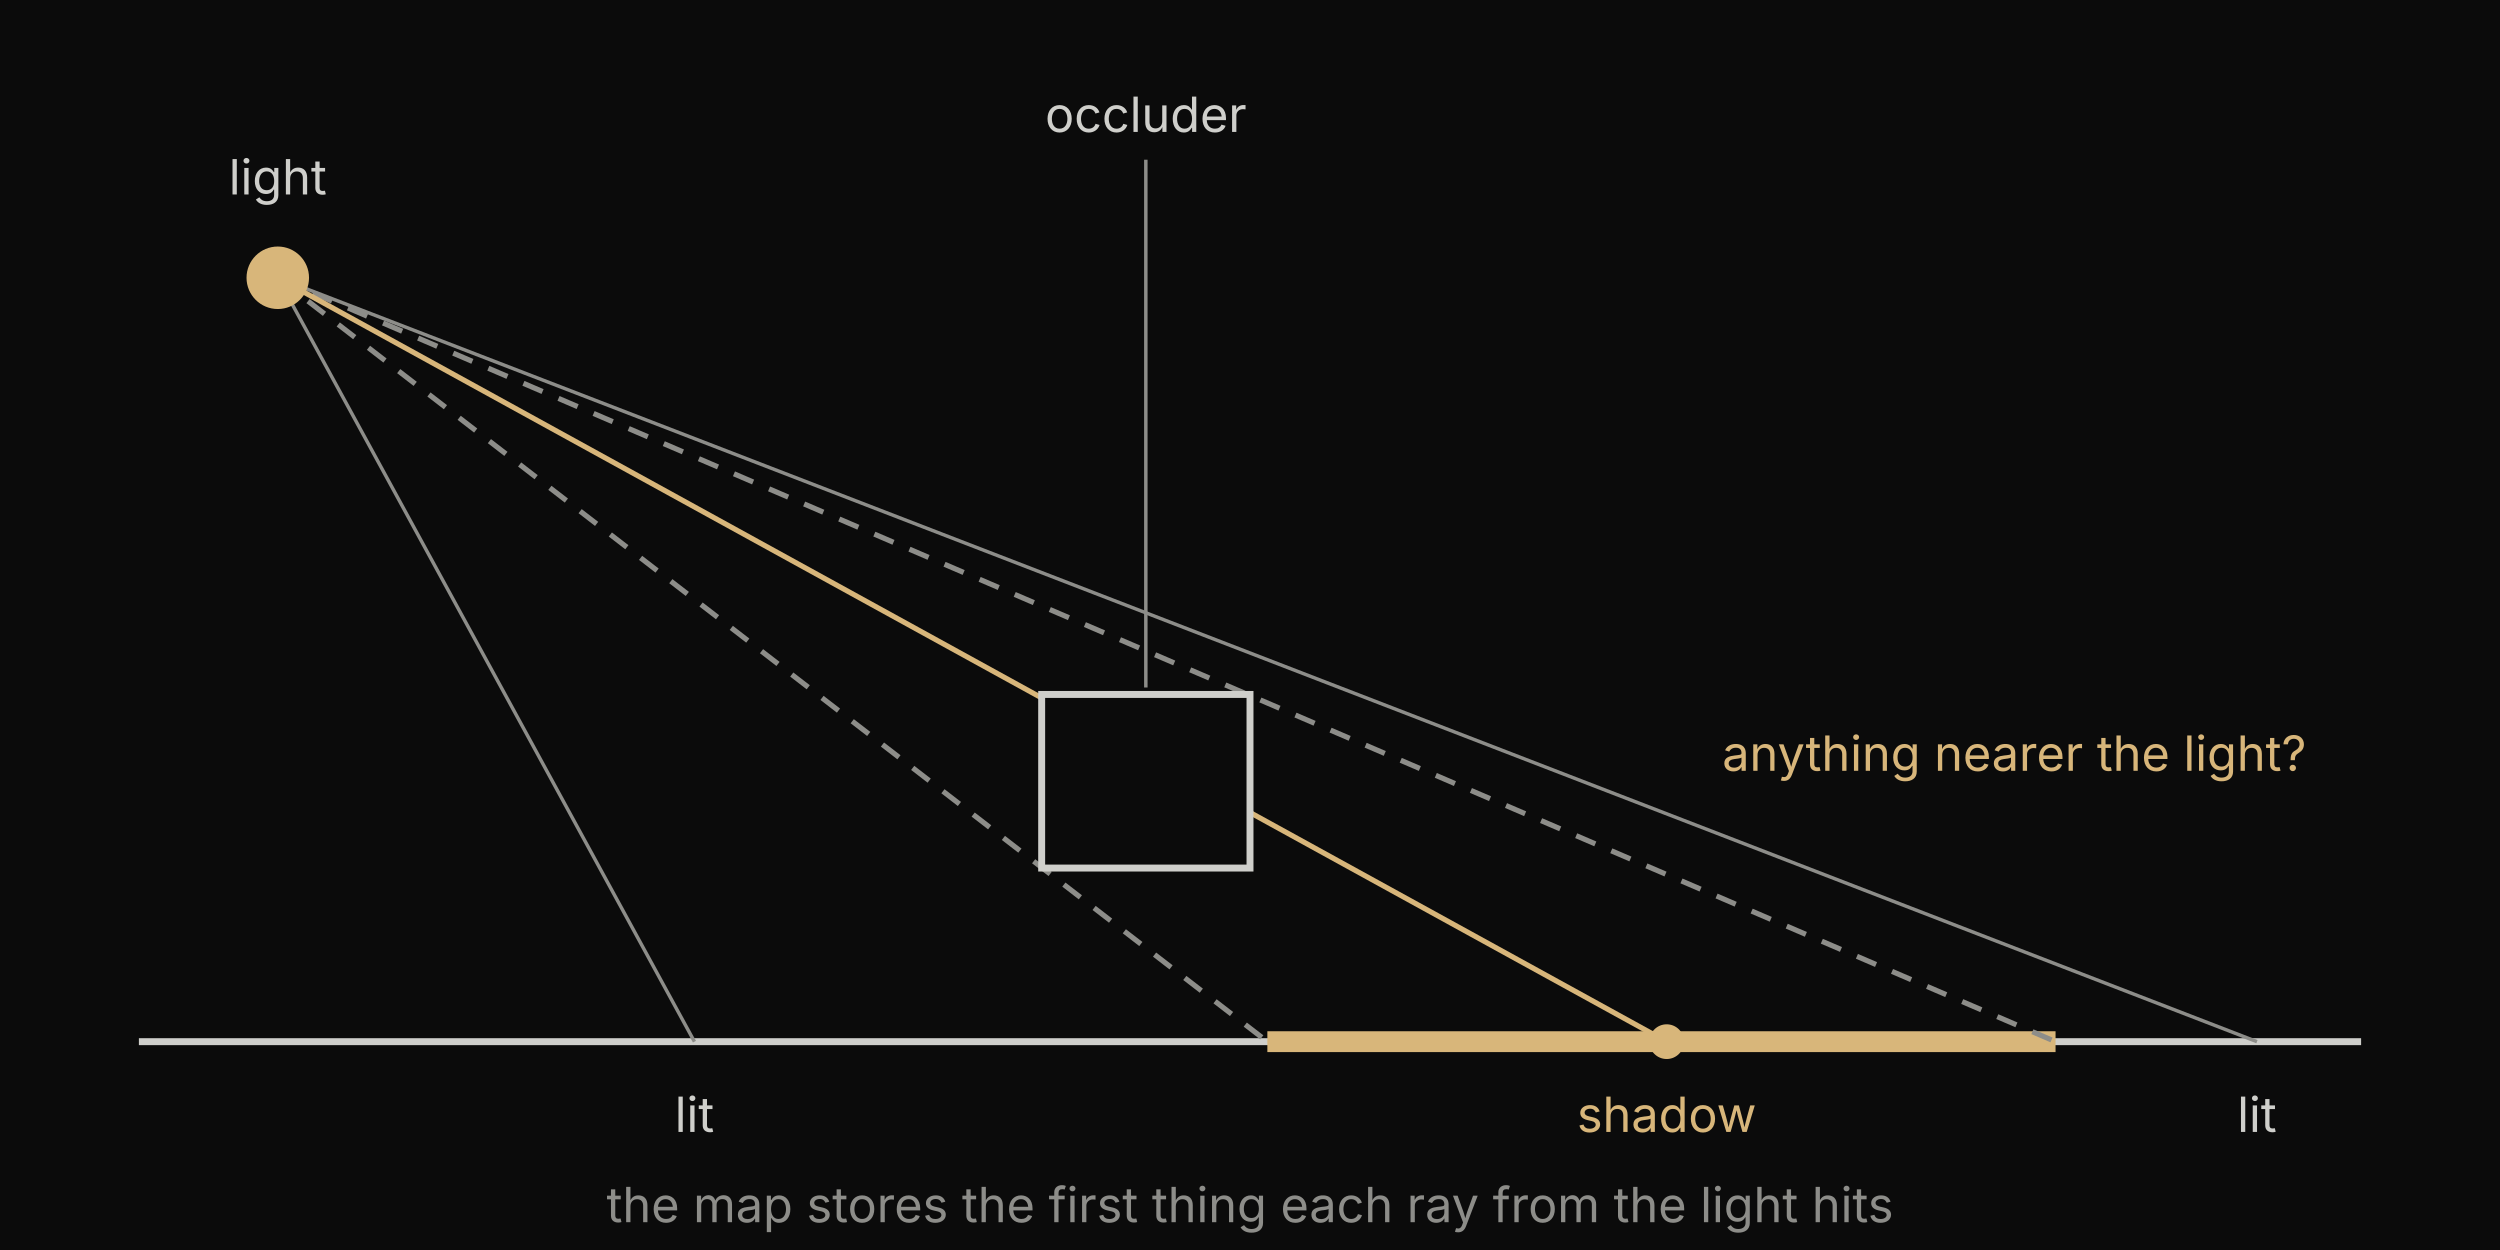
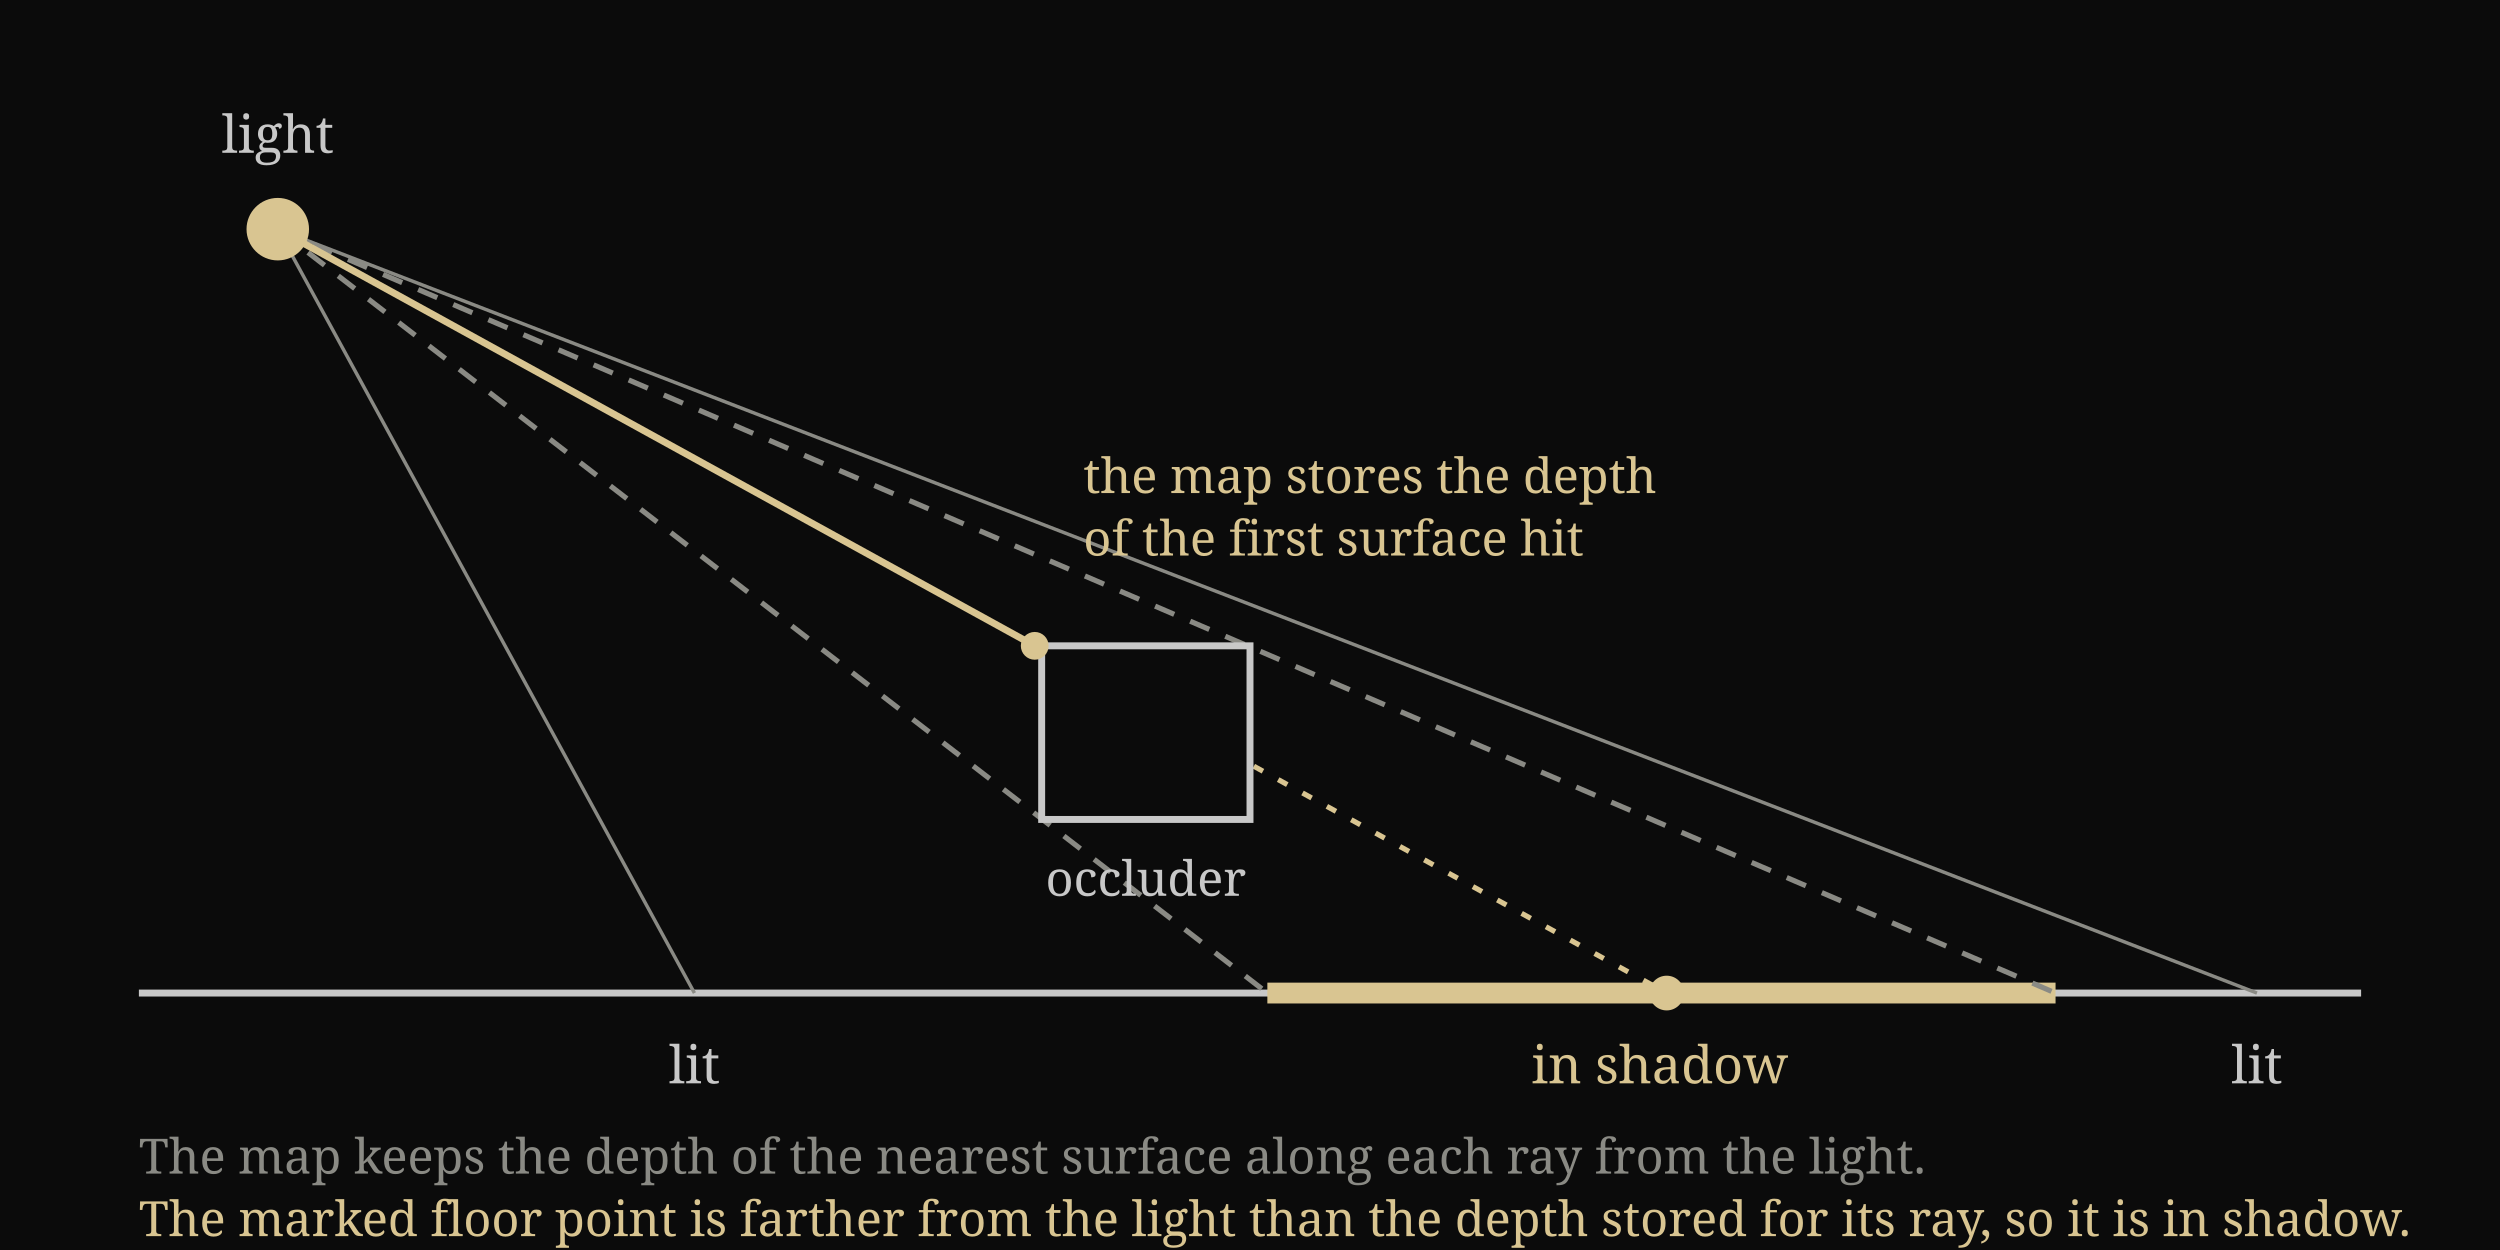
- <svg xmlns="http://www.w3.org/2000/svg" viewBox="0 0 720 360" width="720" height="360" font-family="Inter, sans-serif" font-size="14">
+ <svg xmlns="http://www.w3.org/2000/svg" viewBox="0 0 720 360" width="720" height="360" font-family="Georgia, serif" font-size="15">
  <rect width="720" height="360" fill="#0b0b0b" />
-   <line x1="40" y1="300" x2="680" y2="300" stroke="#cfcfcb" stroke-width="2" />
-   <line x1="365" y1="300" x2="592" y2="300" stroke="#d8b67a" stroke-width="6" />
-   <line x1="80" y1="80" x2="592" y2="300" stroke="#8d8d89" stroke-width="1.5" stroke-dasharray="6 5" />
-   <line x1="80" y1="80" x2="365" y2="300" stroke="#8d8d89" stroke-width="1.5" stroke-dasharray="6 5" />
-   <line x1="80" y1="80" x2="200" y2="300" stroke="#8d8d89" stroke-width="1" />
-   <line x1="80" y1="80" x2="650" y2="300" stroke="#8d8d89" stroke-width="1" />
-   <line x1="80" y1="80" x2="480" y2="300" stroke="#d8b67a" stroke-width="1.5" />
-   <rect x="300" y="200" width="60" height="50" fill="#0b0b0b" stroke="#cfcfcb" stroke-width="2" />
-   <circle cx="80" cy="80" r="9" fill="#d8b67a" />
-   <circle cx="480" cy="300" r="5" fill="#d8b67a" />
-   <line x1="330" y1="46" x2="330" y2="198" stroke="#8d8d89" stroke-width="1" />
-   <text x="330" y="38" fill="#cfcfcb" text-anchor="middle">occluder</text>
-   <text x="80" y="56" fill="#cfcfcb" text-anchor="middle">light</text>
-   <text x="200" y="326" fill="#cfcfcb" text-anchor="middle">lit</text>
-   <text x="650" y="326" fill="#cfcfcb" text-anchor="middle">lit</text>
-   <text x="480" y="326" fill="#d8b67a" text-anchor="middle">shadow</text>
-   <text x="496" y="222" fill="#d8b67a">anything nearer the light?</text>
-   <text x="360" y="352" fill="#8d8d89" text-anchor="middle">the map stores the first thing each ray from the light hits</text>
+   <g transform="translate(0,-14)">
+     <line x1="40" y1="300" x2="680" y2="300" stroke="#c8c8c8" stroke-width="2" />
+     <line x1="365" y1="300" x2="592" y2="300" stroke="#d9c591" stroke-width="6" />
+     <line x1="80" y1="80" x2="200" y2="300" stroke="#8a8a84" stroke-width="1" />
+     <line x1="80" y1="80" x2="650" y2="300" stroke="#8a8a84" stroke-width="1" />
+     <line x1="80" y1="80" x2="365" y2="300" stroke="#8a8a84" stroke-width="1.5" stroke-dasharray="6 5" />
+     <line x1="80" y1="80" x2="592" y2="300" stroke="#8a8a84" stroke-width="1.5" stroke-dasharray="6 5" />
+     <line x1="80" y1="80" x2="298" y2="200" stroke="#d9c591" stroke-width="2" />
+     <line x1="298" y1="200" x2="480" y2="300" stroke="#d9c591" stroke-width="1.5" stroke-dasharray="3 5" />
+     <rect x="300" y="200" width="60" height="50" fill="#0b0b0b" stroke="#c8c8c8" stroke-width="2" />
+     <circle cx="80" cy="80" r="9" fill="#d9c591" />
+     <circle cx="480" cy="300" r="5" fill="#d9c591" />
+     <circle cx="298" cy="200" r="4" fill="#d9c591" />
+     <text x="80" y="58" fill="#c8c8c8" text-anchor="middle">light</text>
+     <text x="330" y="272" fill="#c8c8c8" text-anchor="middle" font-size="14">occluder</text>
+     <text x="200" y="326" fill="#c8c8c8" text-anchor="middle">lit</text>
+     <text x="650" y="326" fill="#c8c8c8" text-anchor="middle">lit</text>
+     <text x="478" y="326" fill="#d9c591" text-anchor="middle">in shadow</text>
+     <text x="312" y="156" fill="#d9c591" font-size="14">the map stores the depth</text>
+     <text x="312" y="174" fill="#d9c591" font-size="14">of the first surface hit</text>
+   </g>
+   <text x="40" y="338" fill="#8a8a84" font-size="14">The map keeps the depth of the nearest surface along each ray from the light.</text>
+   <text x="40" y="356" fill="#d9c591" font-size="14">The marked floor point is farther from the light than the depth stored for its ray, so it is in shadow.</text>
</svg>
